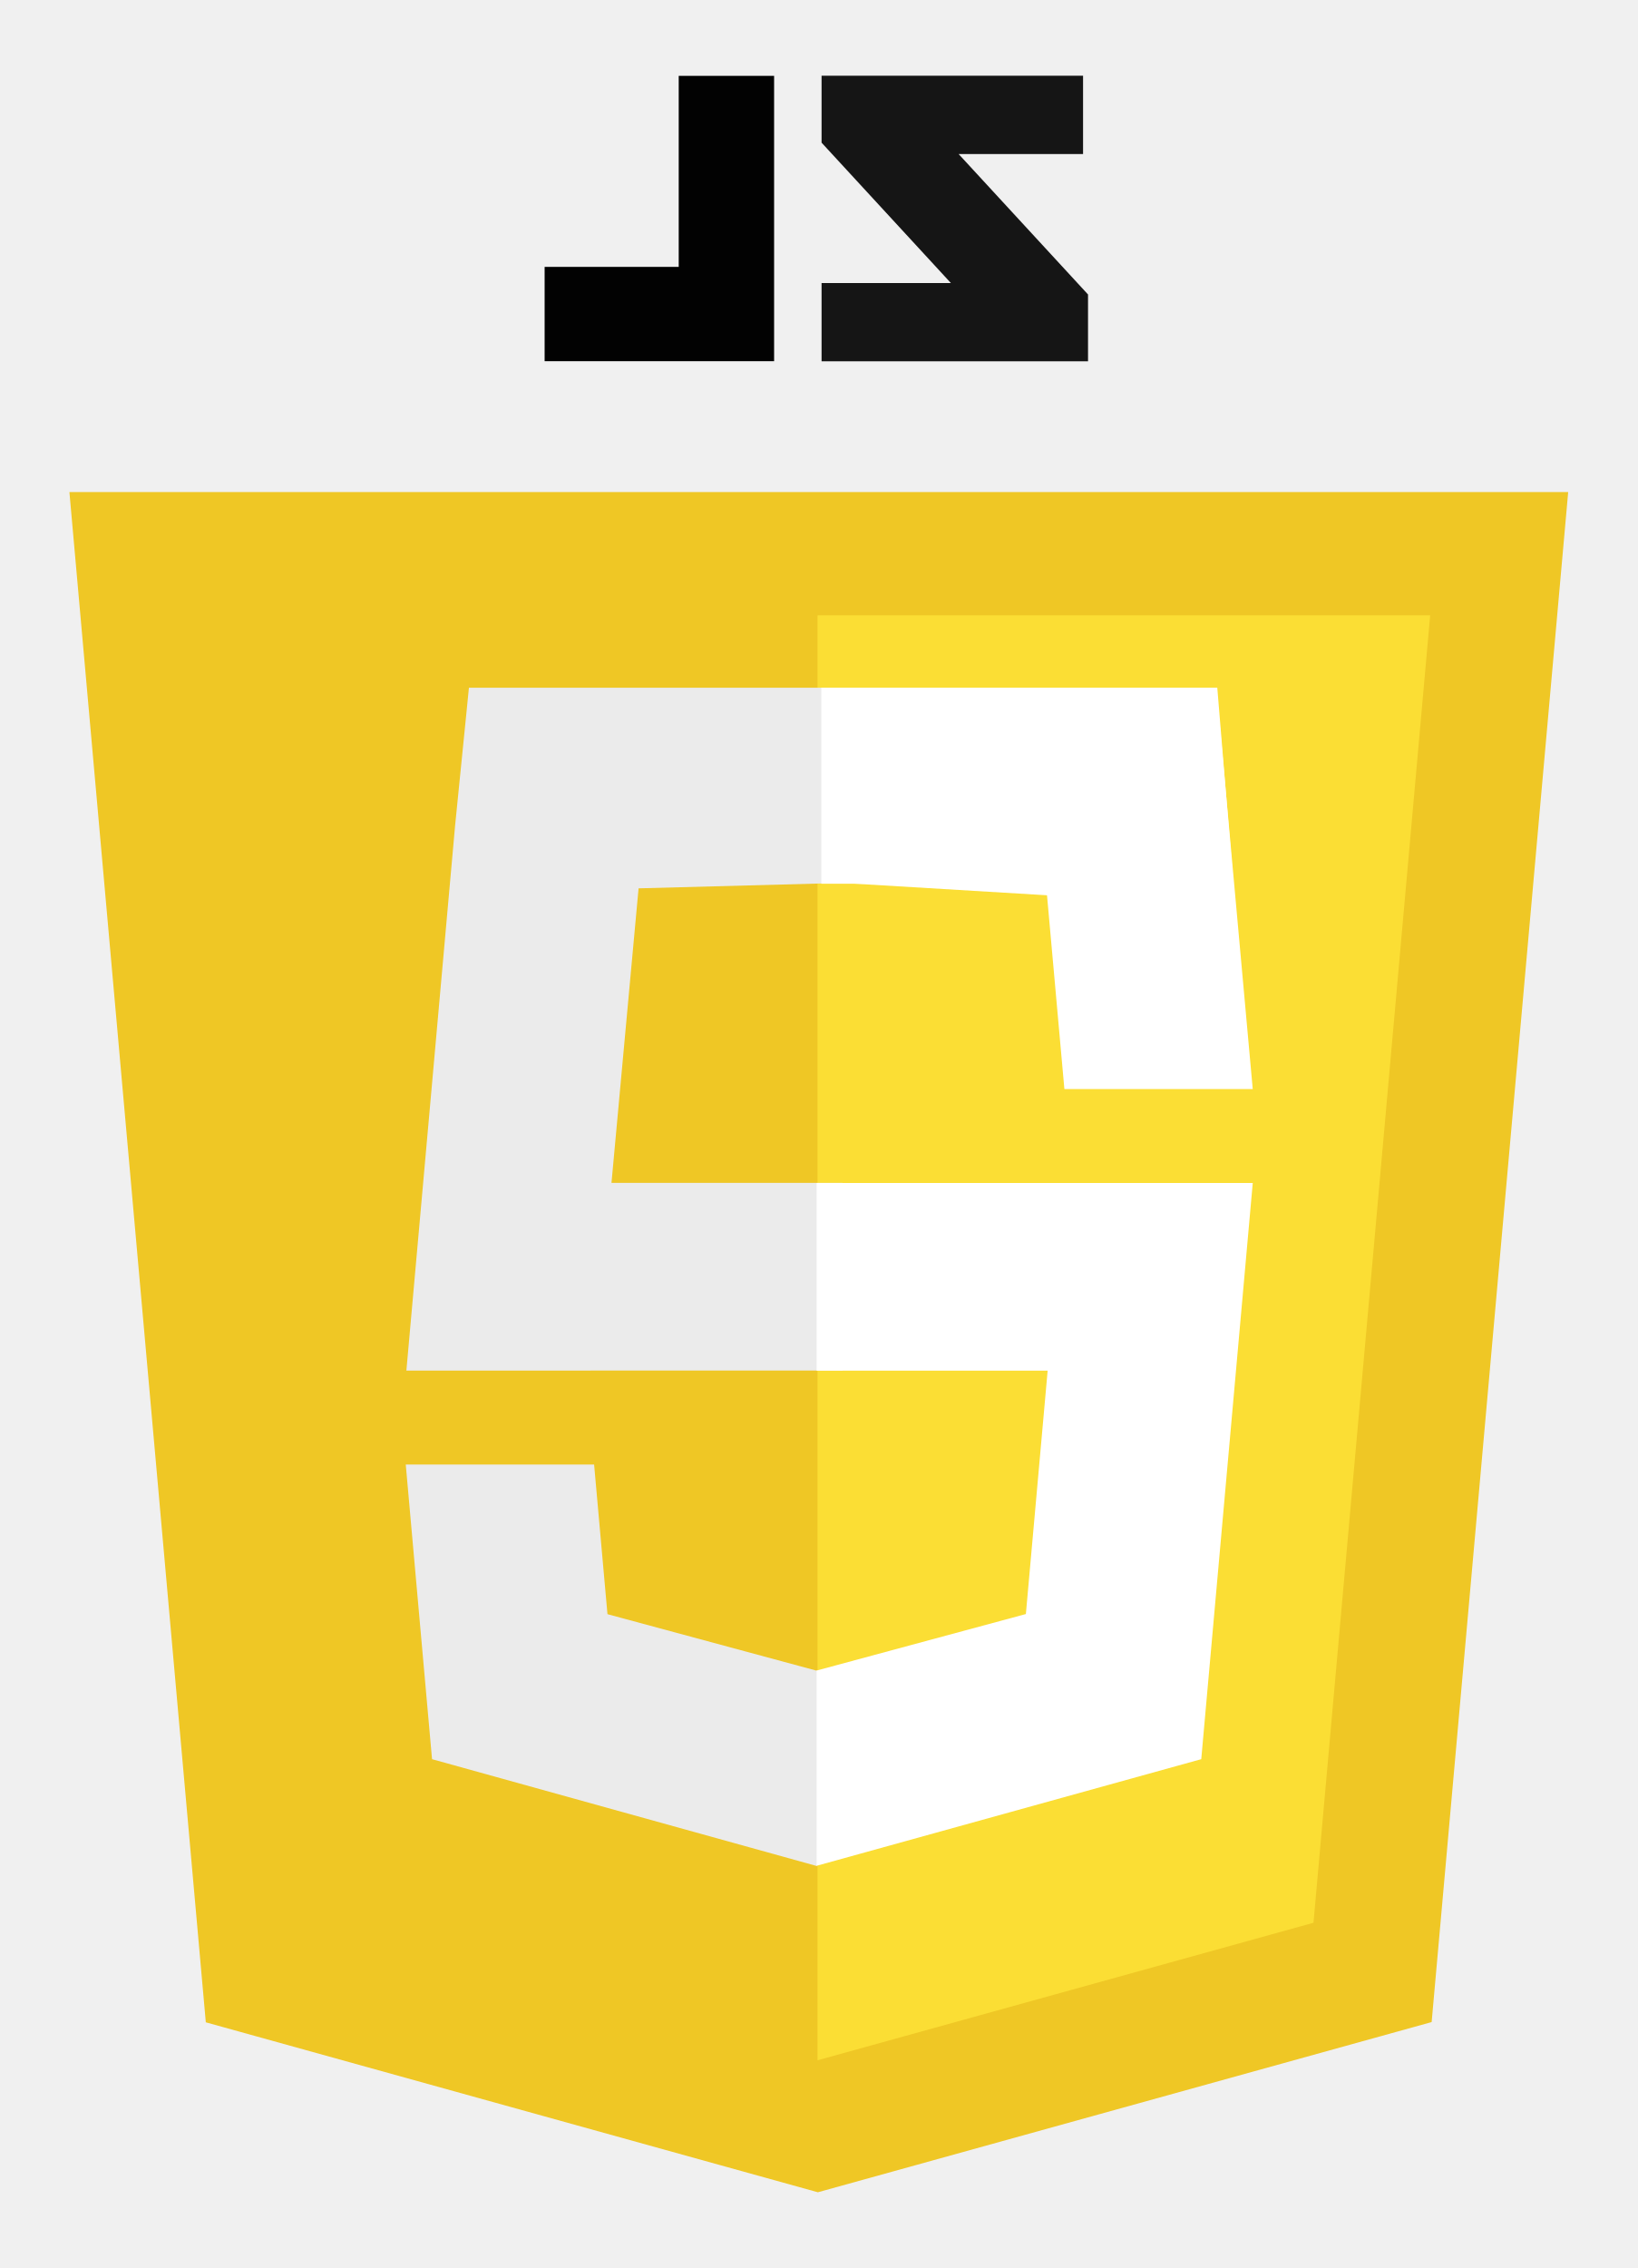
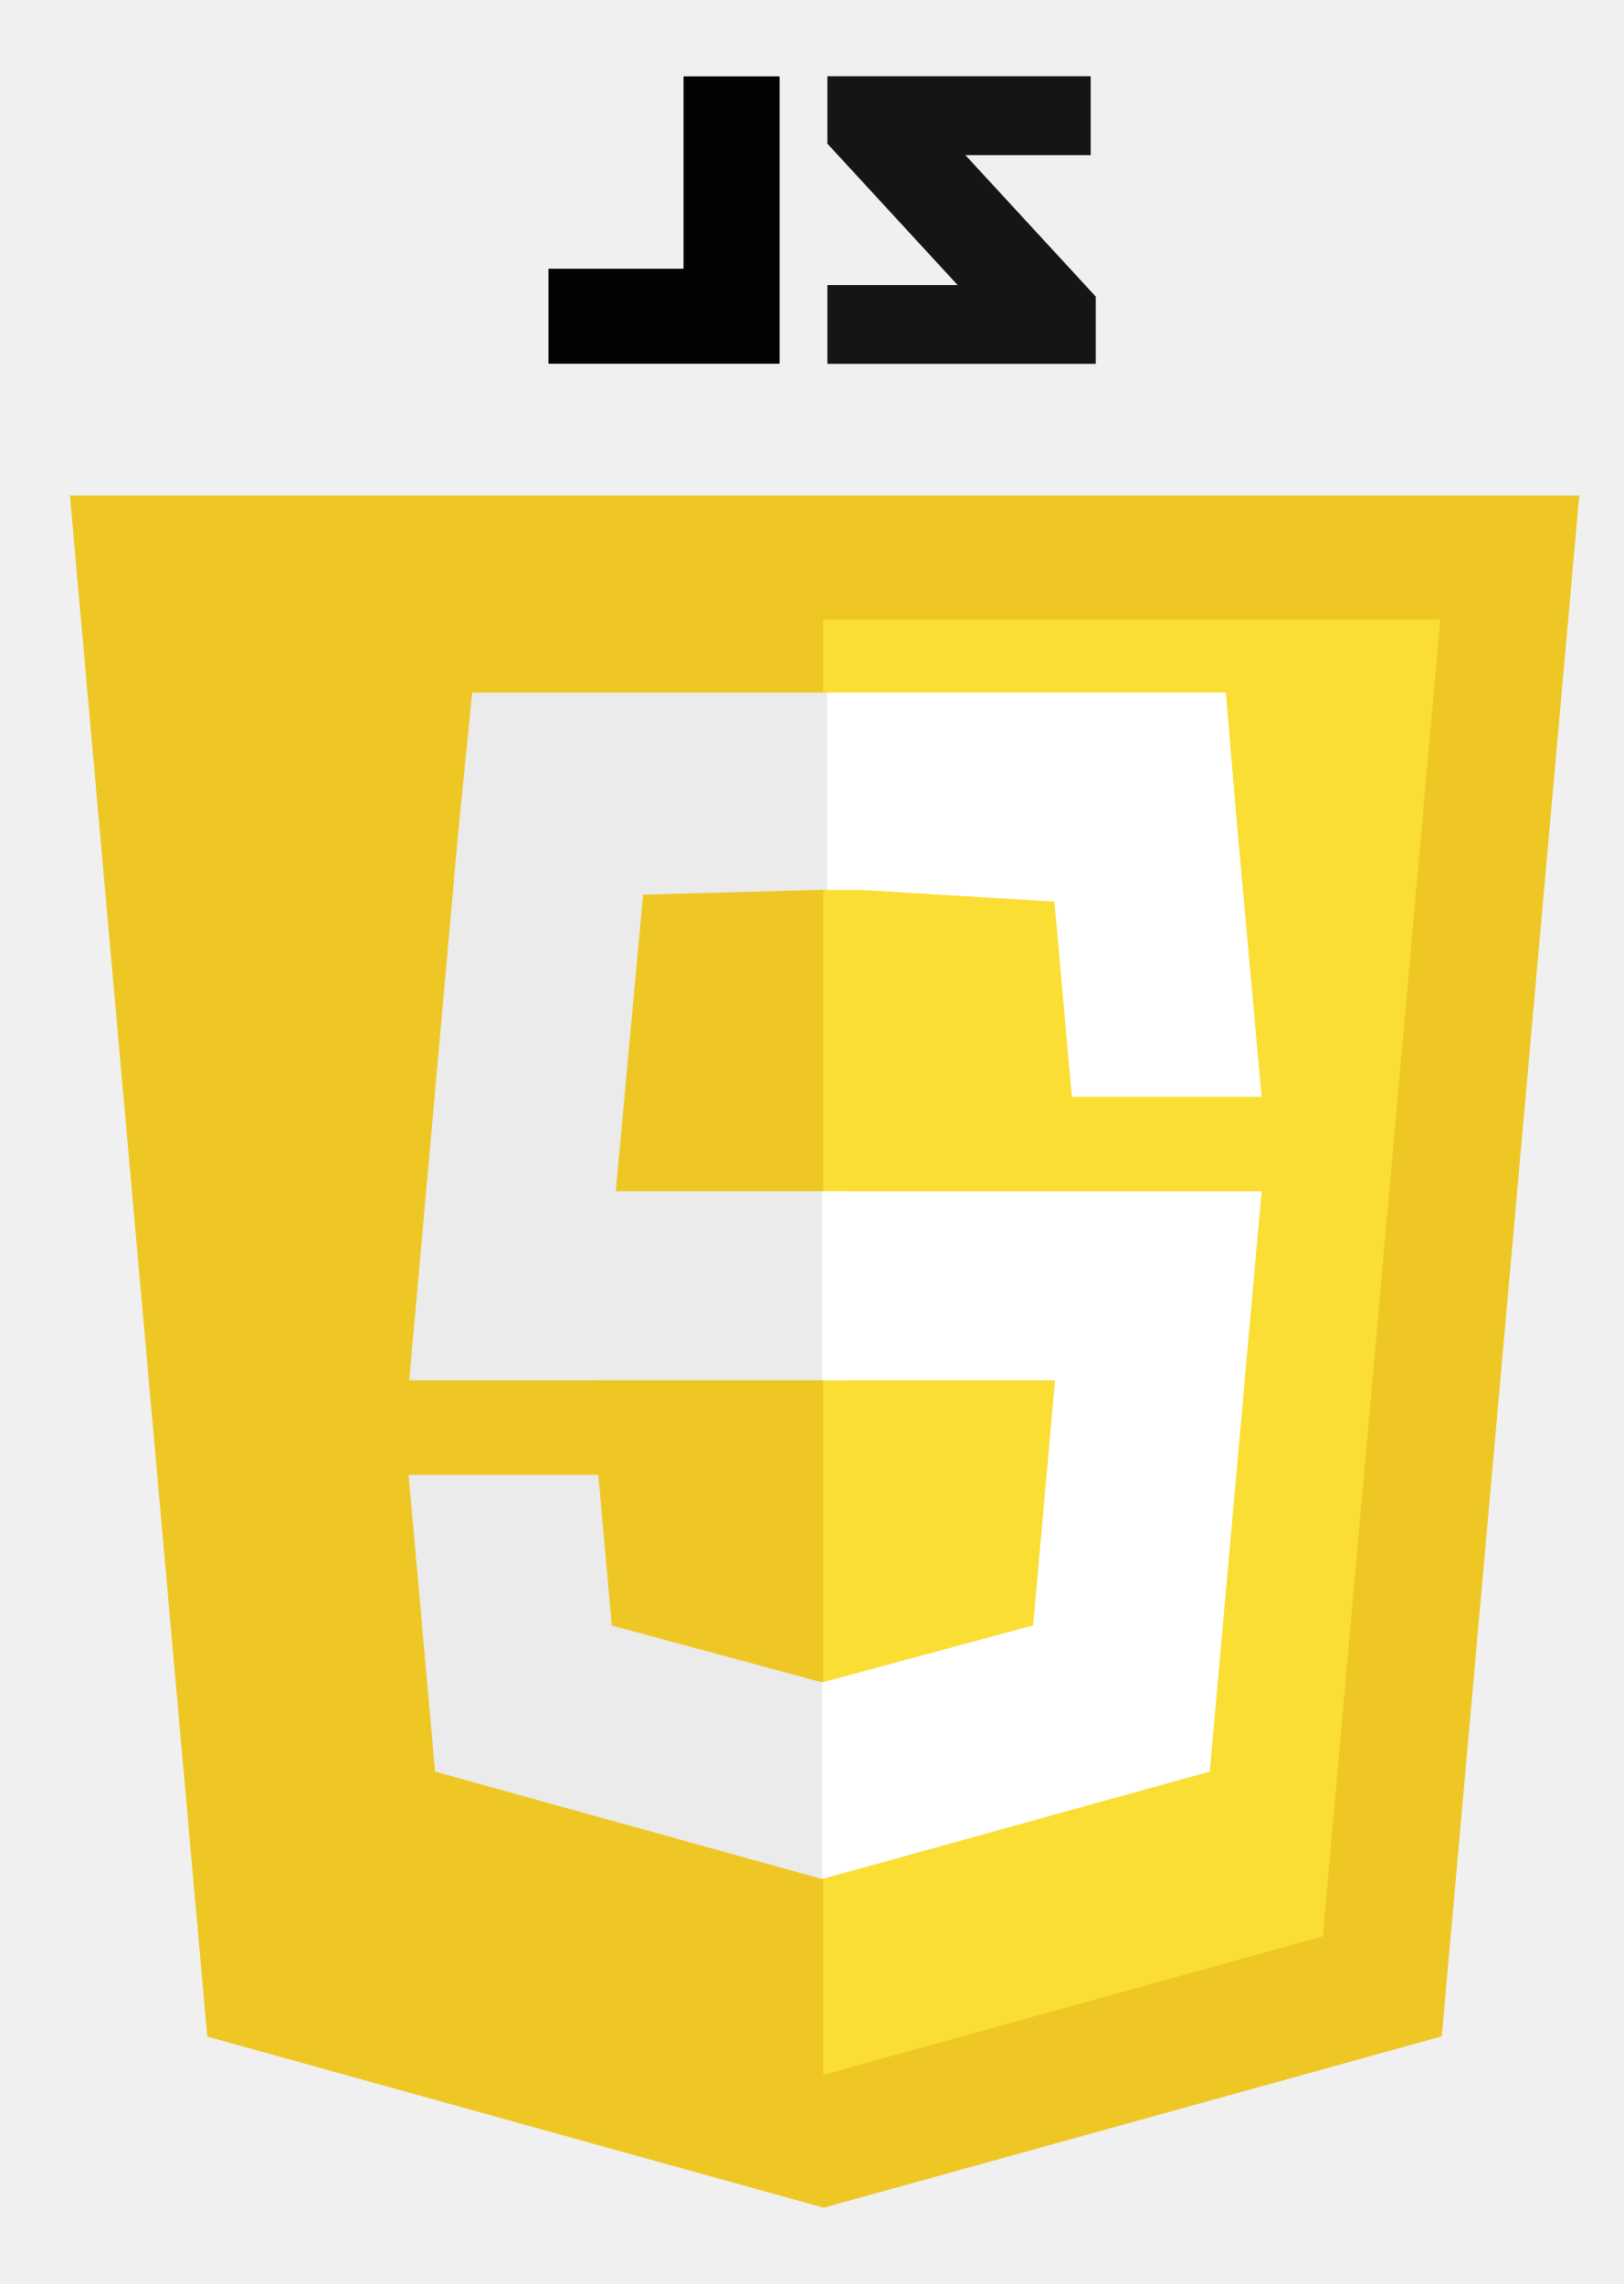
- <svg xmlns="http://www.w3.org/2000/svg" width="325" height="450">
+ <svg xmlns="http://www.w3.org/2000/svg" viewBox="0 0 320 450">
  <path d="M40.845 401.254L13.775 97.632h297.45l-27.098 303.573-121.81 33.77z" fill="#EFC725" />
  <path d="M162.25 408.787l98.428-27.287 23.158-259.417H162.25z" fill="#FBDE34" />
  <path d="M162.193 331.426l-.162.047-41.472-11.2-2.653-29.697h-37.38l5.217 58.468 76.277 21.176.172-.05zm5.017-59.49V234.7h-45.854l5.377-58.442 40.58-1.08-.103-38.723H93.065l-2.754 27.45-9.66 108.034h10.035z" fill="#EBEBEB" />
  <g fill="#fff">
    <path d="M166.957 175.23l.163-.046 40.67 2.45 3.45 38.447h37.38l-6.514-71.946-74.98-7.696-.172.048z" />
    <path d="M244.784 175.343l-3.2-38.9H163v38.9h81.794m-82.73 59.375v37.236h45.854l-4.322 48.293-41.532 11.212v38.74l76.34-21.158 10.22-114.325H238.6zM240 173.693" />
  </g>
  <path d="M214.945 30.57h-24.69l25.676 27.86v13.26H163.05V56.165h25.67l-25.67-27.86v-13.28h51.896V30.57z" fill="#151515" />
  <path d="M153.63 15.05v56.617h-45.543V52.953H134.7V15.05h18.93z" fill="#020202" />
  <path d="M239.5 173.693" fill="#fff" />
</svg>
